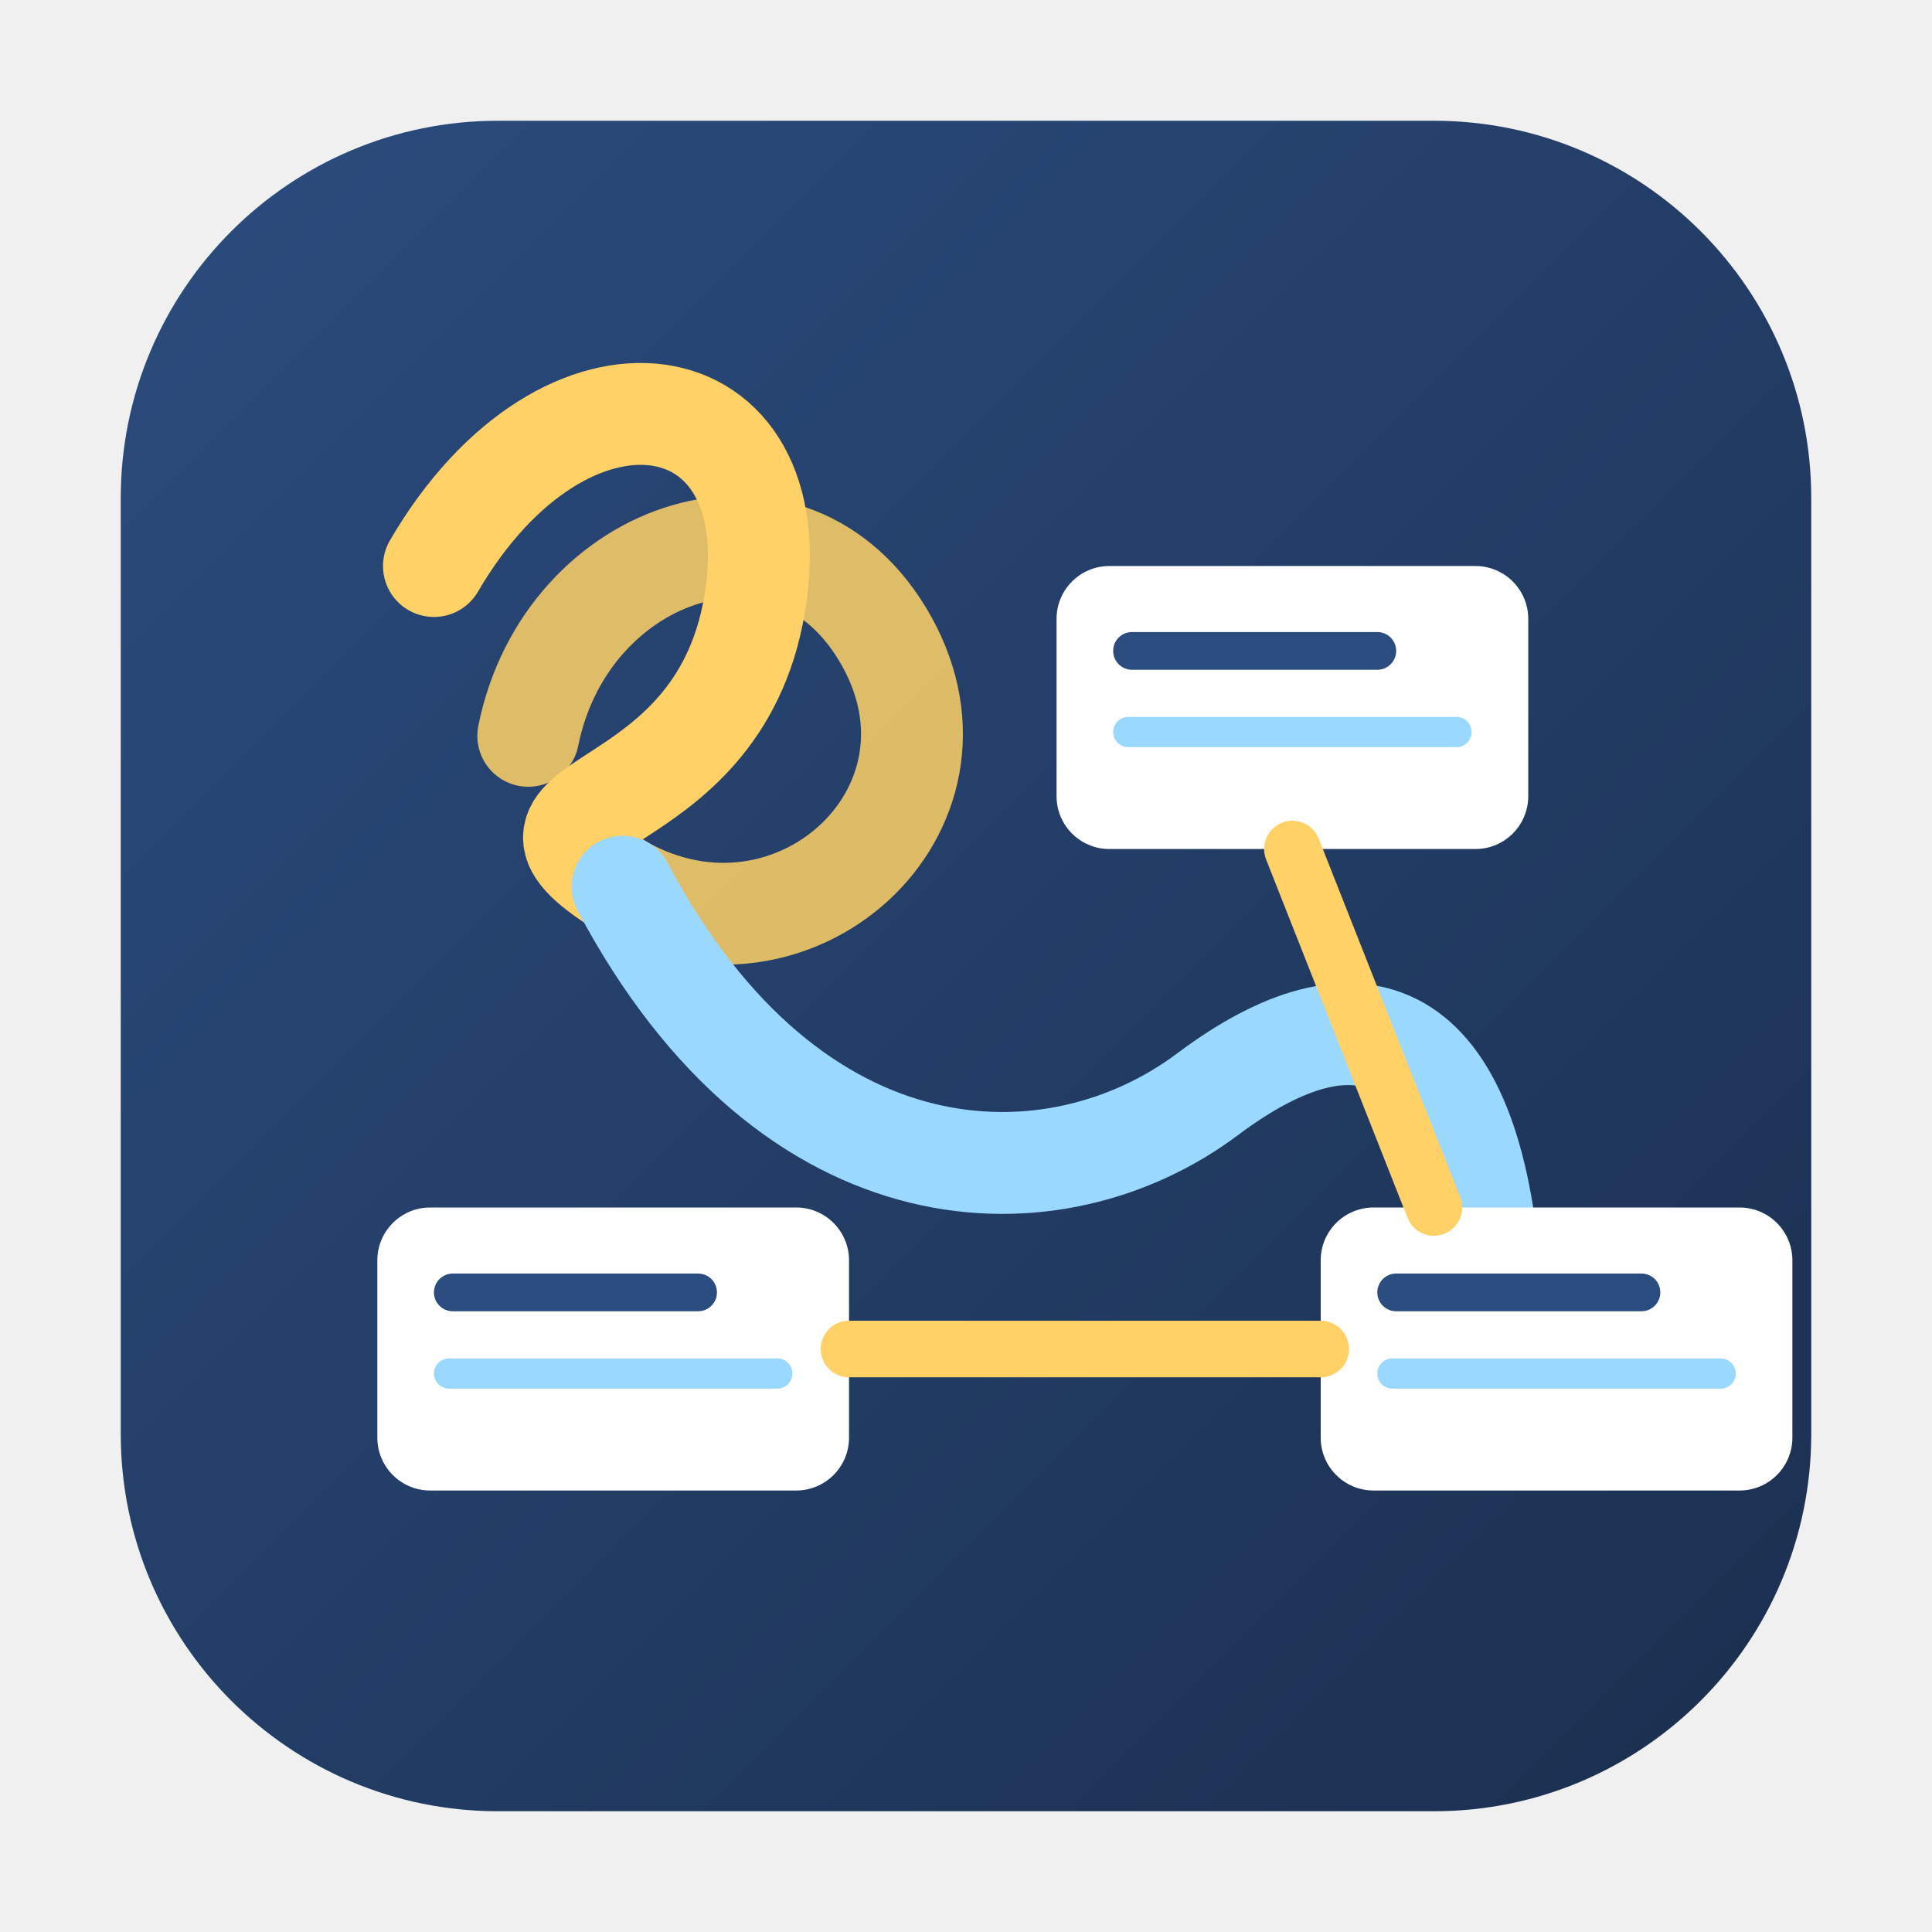
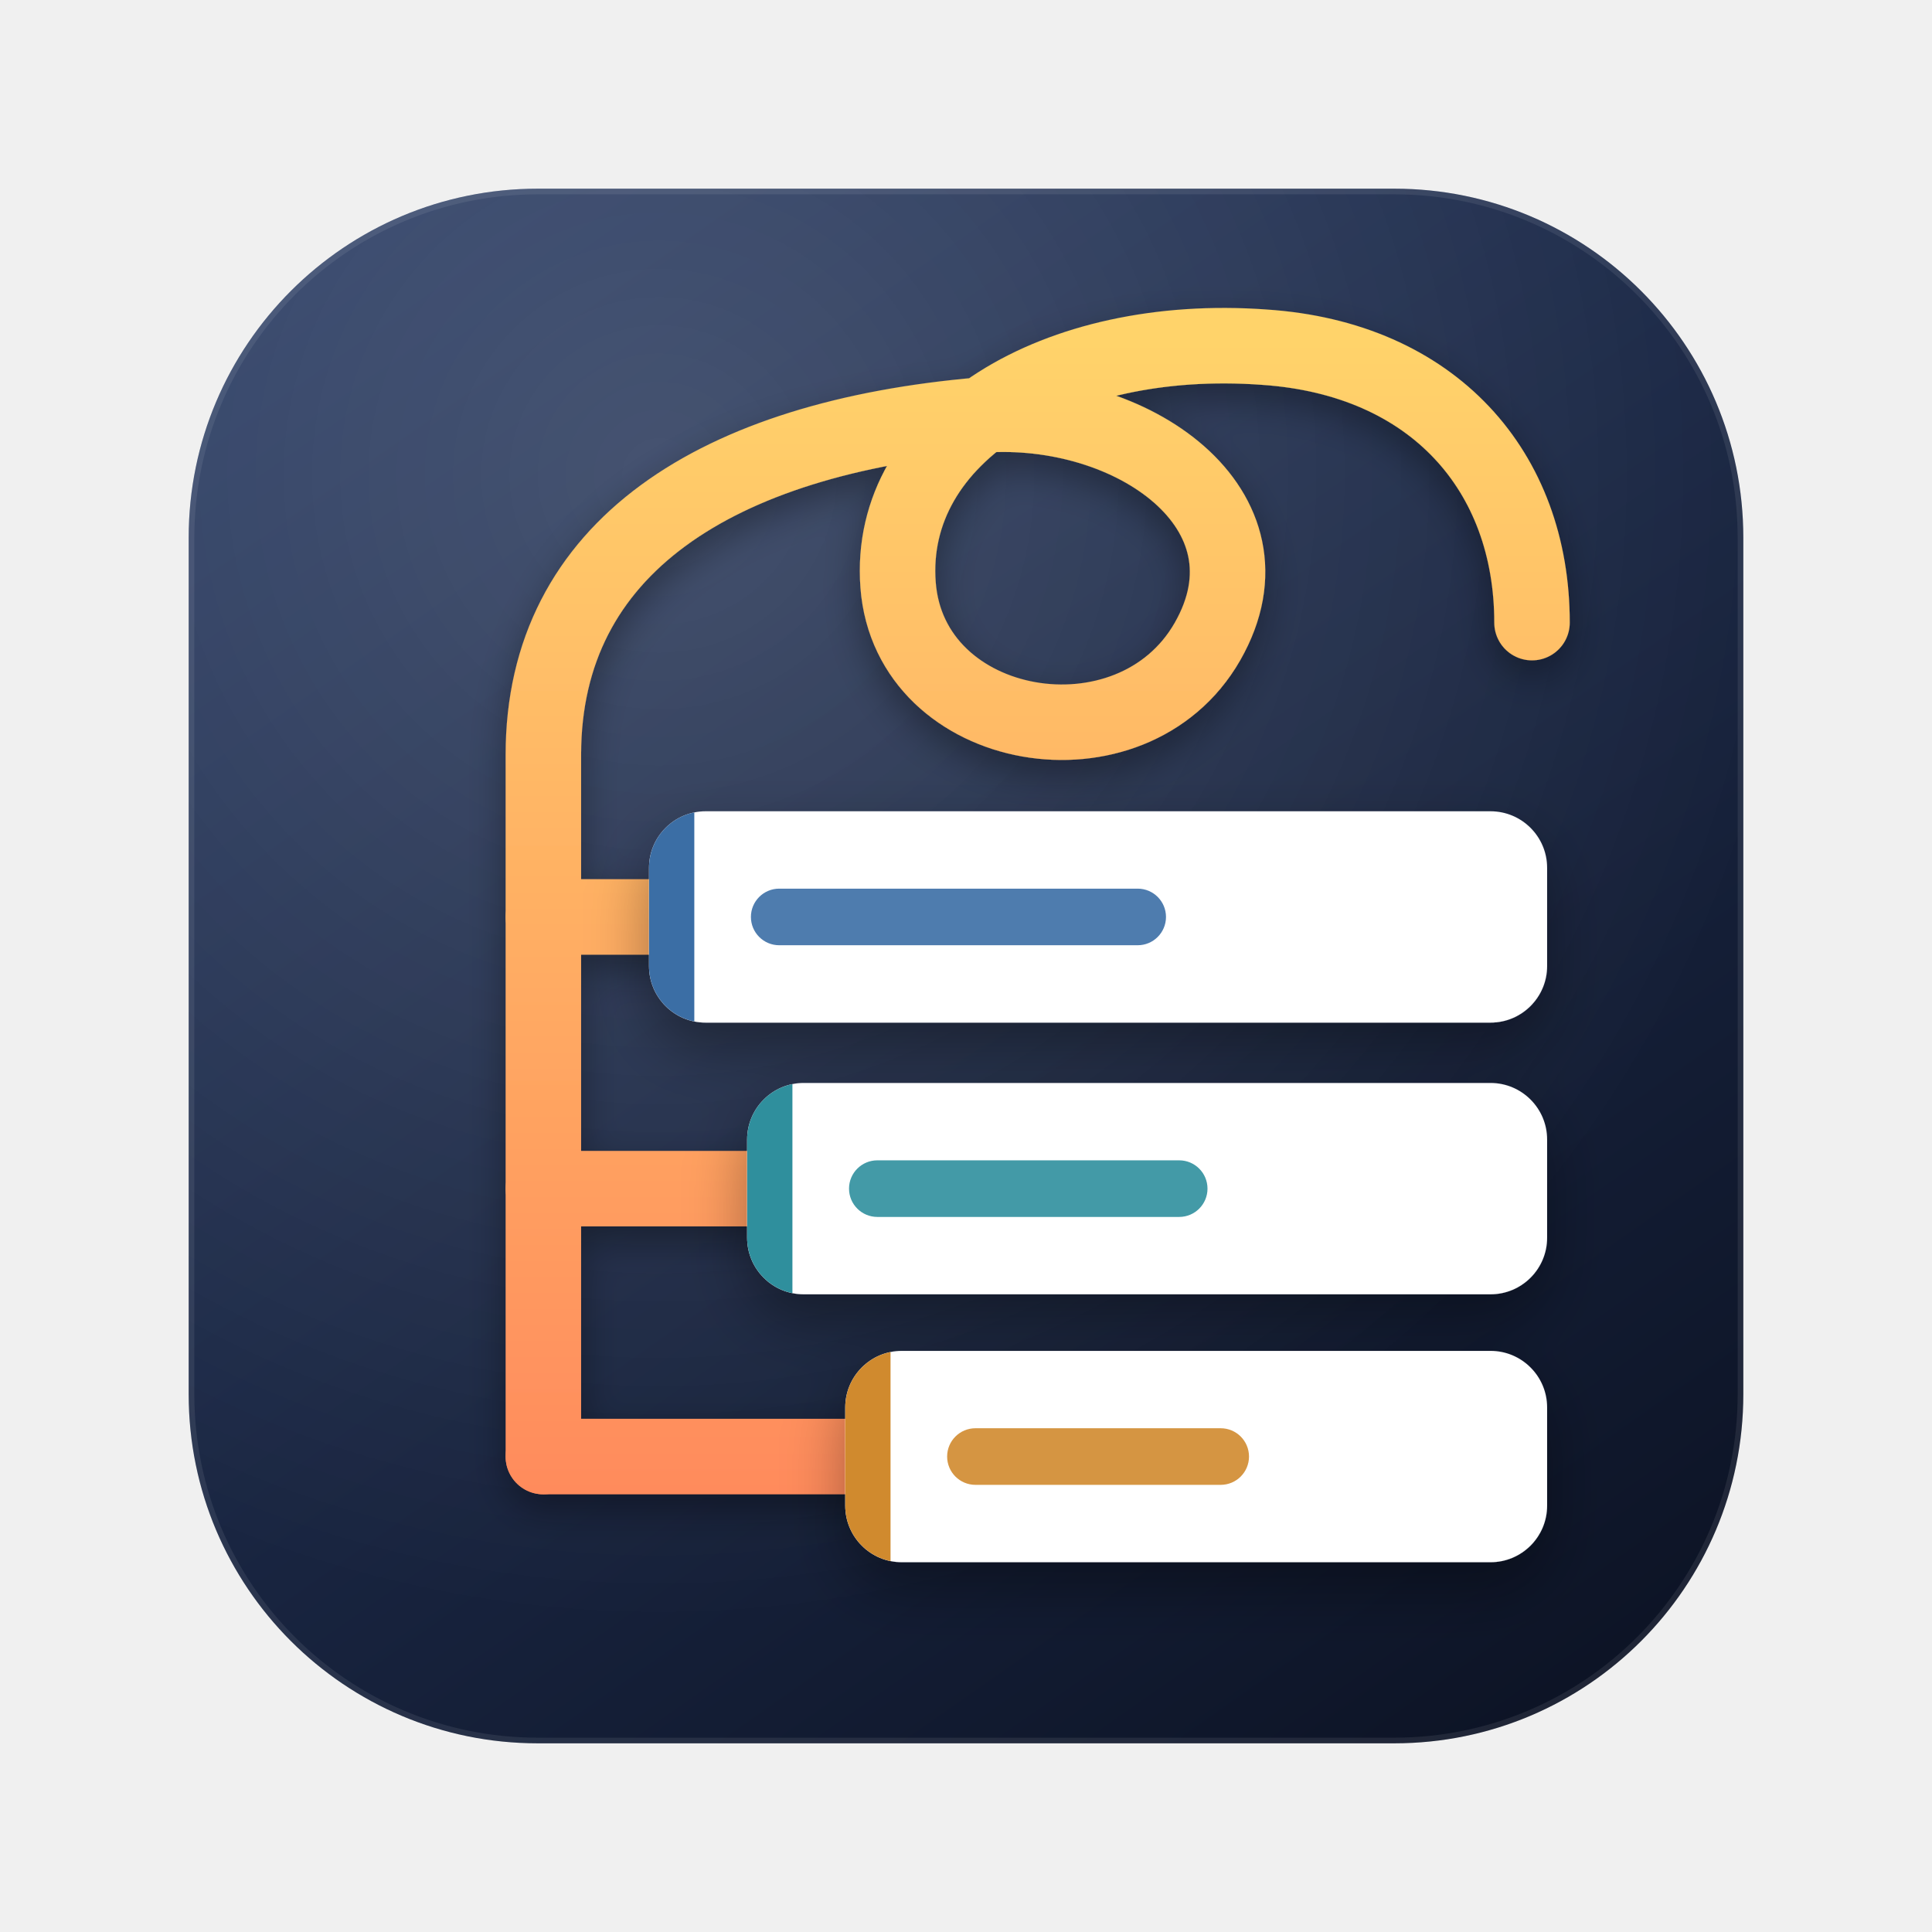
<svg xmlns="http://www.w3.org/2000/svg" width="1024" height="1024" viewBox="0 0 1024 1024">
  <defs>
-     <linearGradient id="bg" x1="0" y1="0" x2="1" y2="1">
-       <stop offset="0" stop-color="#2b4c7e" />
-       <stop offset="1" stop-color="#1b2f4f" />
+     <linearGradient id="bg" x1="0.15" y1="0" x2="0.85" y2="1">
+       <stop offset="0" stop-color="#26385f" />
+       <stop offset="1" stop-color="#0d1426" />
    </linearGradient>
+     <radialGradient id="glow" cx="0.3" cy="0.18" r="0.75">
+       <stop offset="0" stop-color="#ffffff" stop-opacity="0.16" />
+       <stop offset="1" stop-color="#ffffff" stop-opacity="0" />
+     </radialGradient>
+     <linearGradient id="ribbon" gradientUnits="userSpaceOnUse" x1="0" y1="180" x2="0" y2="800">
+       <stop offset="0" stop-color="#ffd36b" />
+       <stop offset="1" stop-color="#ff8a5c" />
+     </linearGradient>
+     <clipPath id="c1">
+       <rect x="344" y="430" width="476" height="112" rx="30" />
+     </clipPath>
+     <clipPath id="c2">
+       <rect x="396" y="574" width="424" height="112" rx="30" />
+     </clipPath>
+     <clipPath id="c3">
+       <rect x="448" y="716" width="372" height="112" rx="30" />
+     </clipPath>
+     <filter id="soft" x="-20%" y="-20%" width="140%" height="140%">
+       <feDropShadow dx="0" dy="8" stdDeviation="10" flood-color="#000" flood-opacity="0.35" />
+     </filter>
+     <filter id="shadow" x="-20%" y="-20%" width="140%" height="160%">
+       <feDropShadow dx="0" dy="14" stdDeviation="16" flood-color="#000" flood-opacity="0.35" />
+     </filter>
  </defs>
-   <rect x="64" y="64" width="896" height="896" rx="200" fill="url(#bg)" />
-   <path d="M230 300 C 300 180, 420 200, 400 320 S 250 420, 330 470" fill="none" stroke="#ffd166" stroke-width="54" stroke-linecap="round" />
-   <path d="M330 470 C 420 520, 520 430, 470 340 S 300 290, 280 390" fill="none" stroke="#ffd166" stroke-width="54" stroke-linecap="round" opacity="0.85" />
-   <path d="M330 470 C 420 640, 560 640, 640 580 S 780 540, 790 680" fill="none" stroke="#9ad8ff" stroke-width="54" stroke-linecap="round" />
-   <rect x="560" y="300" width="250" height="150" rx="28" fill="#ffffff" />
-   <rect x="590" y="335" width="150" height="20" rx="10" fill="#2b4c7e" />
-   <rect x="590" y="380" width="190" height="16" rx="8" fill="#9ad8ff" />
-   <rect x="700" y="640" width="250" height="150" rx="28" fill="#ffffff" />
-   <rect x="730" y="675" width="150" height="20" rx="10" fill="#2b4c7e" />
-   <rect x="730" y="720" width="190" height="16" rx="8" fill="#9ad8ff" />
-   <rect x="200" y="640" width="250" height="150" rx="28" fill="#ffffff" />
-   <rect x="230" y="675" width="150" height="20" rx="10" fill="#2b4c7e" />
-   <rect x="230" y="720" width="190" height="16" rx="8" fill="#9ad8ff" />
-   <path d="M450 715 L 700 715" stroke="#ffd166" stroke-width="30" stroke-linecap="round" />
-   <path d="M685 450 L 760 640" stroke="#ffd166" stroke-width="30" stroke-linecap="round" />
+   <rect x="100" y="100" width="824" height="824" rx="185" fill="url(#bg)" />
+   <rect x="100" y="100" width="824" height="824" rx="185" fill="url(#glow)" />
+   <rect x="101.5" y="101.5" width="821" height="821" rx="183.5" fill="none" stroke="#ffffff" stroke-opacity="0.08" stroke-width="3" />
+   <g filter="url(#soft)" fill="none" stroke="url(#ribbon)" stroke-width="40" stroke-linecap="round" stroke-linejoin="round">
+     <path d="M 812 330              C 812 250, 760 190, 670 184              C 560 176, 470 230, 476 310              C 482 390, 600 410, 640 340              C 680 270, 600 214, 520 220              C 380 232, 288 290, 288 400              L 288 772" />
+     <path d="M 288 486 H 352 M 288 630 H 404 M 288 772 H 456" />
+   </g>
+   <g filter="url(#shadow)">
+     <rect x="344" y="430" width="476" height="112" rx="30" fill="#ffffff" />
+     <rect x="396" y="574" width="424" height="112" rx="30" fill="#ffffff" />
+     <rect x="448" y="716" width="372" height="112" rx="30" fill="#ffffff" />
+   </g>
+   <rect x="344" y="430" width="24" height="112" fill="#3b6ea5" clip-path="url(#c1)" />
+   <rect x="398" y="471" width="220" height="30" rx="15" fill="#3b6ea5" opacity="0.9" />
+   <rect x="396" y="574" width="24" height="112" fill="#2f8f9d" clip-path="url(#c2)" />
+   <rect x="450" y="615" width="190" height="30" rx="15" fill="#2f8f9d" opacity="0.9" />
+   <rect x="448" y="716" width="24" height="112" fill="#d08a2e" clip-path="url(#c3)" />
+   <rect x="502" y="757" width="160" height="30" rx="15" fill="#d08a2e" opacity="0.9" />
</svg>
